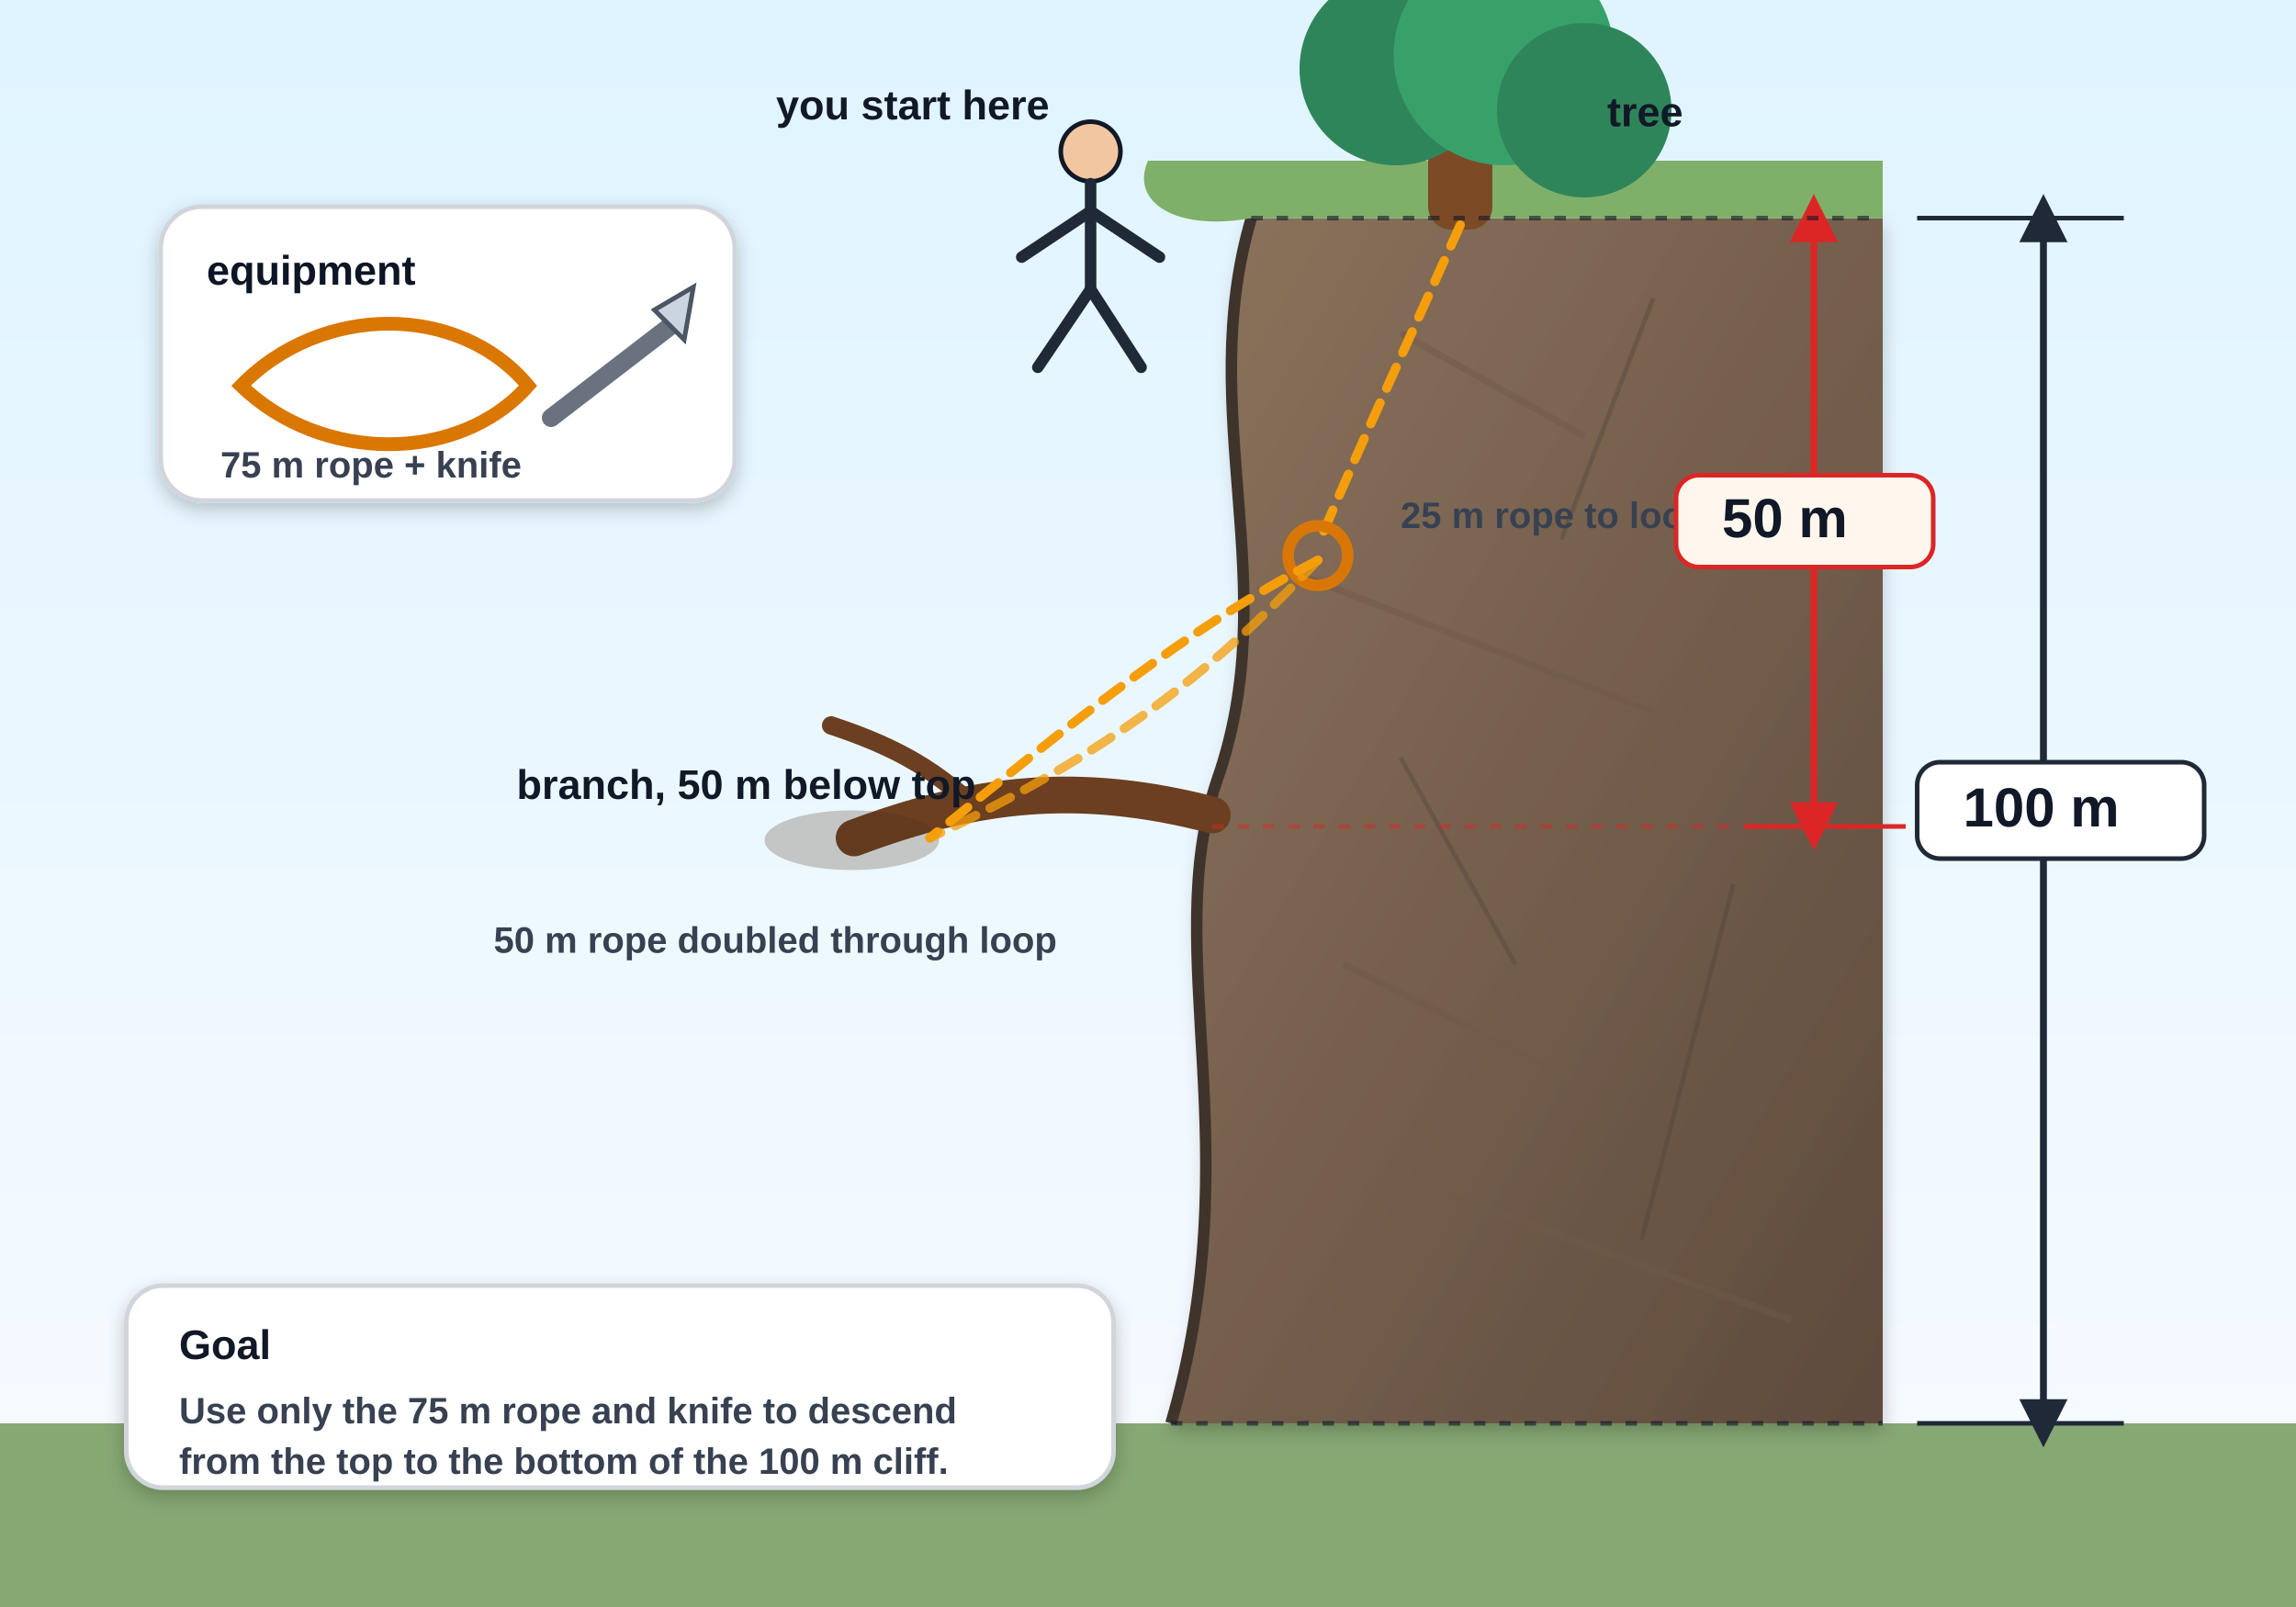
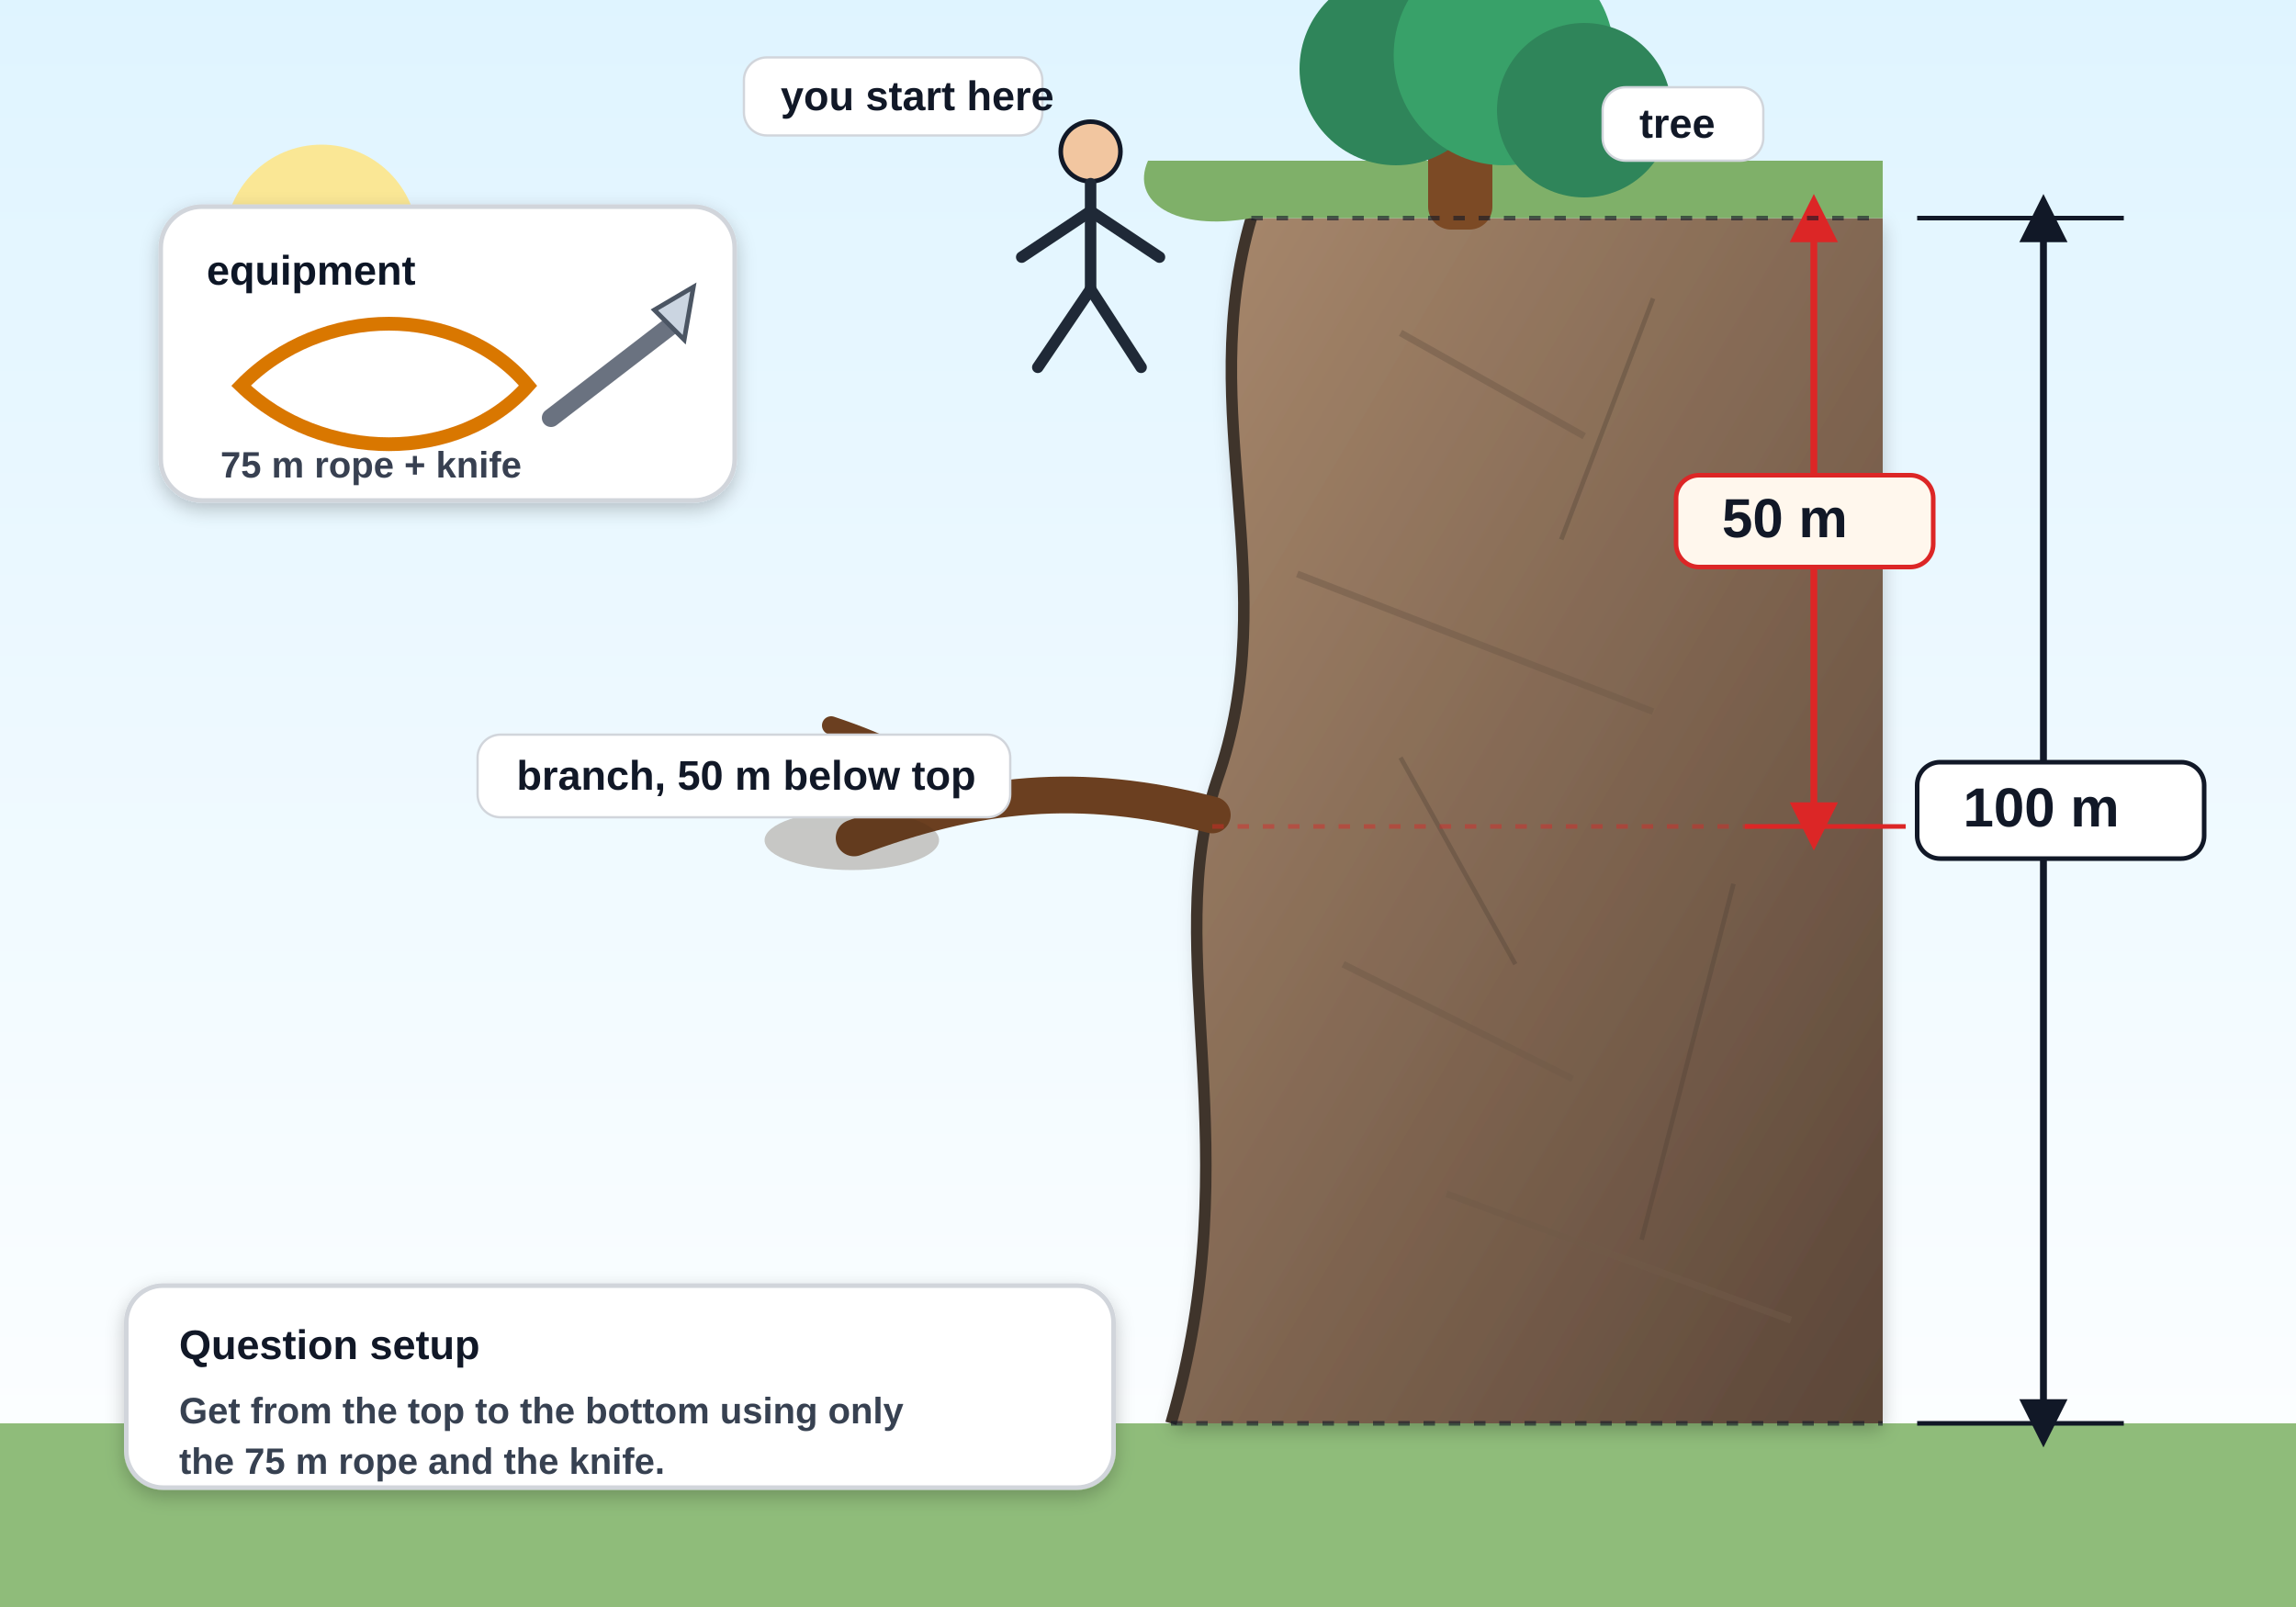
<svg xmlns="http://www.w3.org/2000/svg" width="1000" height="700" viewBox="0 0 1000 700" role="img" aria-labelledby="title desc">
  <defs>
    <linearGradient id="sky" x1="0" y1="0" x2="0" y2="1">
      <stop offset="0%" stop-color="#dff4ff" />
-       <stop offset="100%" stop-color="#f8fbff" />
+       <stop offset="100%" stop-color="#ffffff" />
    </linearGradient>
-     <linearGradient id="rock" x1="0" y1="0" x2="1" y2="1">
-       <stop offset="0%" stop-color="#8b735c" />
-       <stop offset="100%" stop-color="#5e4b3d" />
+     <linearGradient id="cliff" x1="0" y1="0" x2="1" y2="1">
+       <stop offset="0%" stop-color="#a9896d" />
+       <stop offset="100%" stop-color="#5b4638" />
    </linearGradient>
    <marker id="arrow" viewBox="0 0 10 10" refX="5" refY="5" markerWidth="7" markerHeight="7" orient="auto-start-reverse">
-       <path d="M 0 0 L 10 5 L 0 10 z" fill="#1f2937" />
+       <path d="M 0 0 L 10 5 L 0 10 z" fill="#111827" />
    </marker>
    <marker id="redArrow" viewBox="0 0 10 10" refX="5" refY="5" markerWidth="7" markerHeight="7" orient="auto-start-reverse">
      <path d="M 0 0 L 10 5 L 0 10 z" fill="#dc2626" />
    </marker>
    <filter id="shadow" x="-20%" y="-20%" width="140%" height="140%">
      <feDropShadow dx="0" dy="3" stdDeviation="4" flood-color="#000" flood-opacity="0.22" />
    </filter>
    <style>
      .label { font: 700 24px Arial, sans-serif; fill: #111827; }
-       .small { font: 600 18px Arial, sans-serif; fill: #111827; }
+       .small { font: 700 18px Arial, sans-serif; fill: #111827; }
      .note { font: 600 16px Arial, sans-serif; fill: #374151; }
-       .measure { stroke: #1f2937; stroke-width: 3; marker-start: url(#arrow); marker-end: url(#arrow); }
+       .measure { stroke: #111827; stroke-width: 3; marker-start: url(#arrow); marker-end: url(#arrow); }
      .measure-red { stroke: #dc2626; stroke-width: 3; marker-start: url(#redArrow); marker-end: url(#redArrow); }
-       .dash { stroke-dasharray: 8 7; }
-       .rope { fill: none; stroke: #d97706; stroke-width: 6; stroke-linecap: round; }
-       .rope-thin { fill: none; stroke: #f59e0b; stroke-width: 4; stroke-linecap: round; stroke-dasharray: 10 7; }
    </style>
  </defs>
  <rect width="1000" height="700" fill="url(#sky)" />
-   <rect x="0" y="620" width="1000" height="80" fill="#86a873" />
-   <path d="M 545 95 C 520 180 560 255 530 340 C 505 415 545 500 510 620 L 820 620 L 820 95 Z" fill="url(#rock)" filter="url(#shadow)" />
+   <circle cx="140" cy="105" r="42" fill="#fde68a" opacity="0.9" />
+   <rect x="0" y="620" width="1000" height="80" fill="#8fbc7a" />
+   <path d="M 545 95 C 520 180 560 255 530 340 C 505 415 545 500 510 620 L 820 620 L 820 95 Z" fill="url(#cliff)" filter="url(#shadow)" />
  <path d="M 545 95 C 520 180 560 255 530 340 C 505 415 545 500 510 620" fill="none" stroke="#3f342b" stroke-width="5" />
  <path d="M 545 95 L 820 95 L 820 70 L 500 70 C 492 88 512 101 545 95 Z" fill="#7fb069" />
  <path d="M610 145 L690 190 M565 250 L720 310 M585 420 L685 470 M630 520 L780 575" stroke="#705a48" stroke-width="3" opacity="0.5" />
  <path d="M720 130 L680 235 M610 330 L660 420 M755 385 L715 540" stroke="#4d3f35" stroke-width="2" opacity="0.35" />
  <rect x="622" y="25" width="28" height="75" rx="10" fill="#7c4a25" />
  <circle cx="608" cy="30" r="42" fill="#2f855a" />
  <circle cx="655" cy="24" r="48" fill="#38a169" />
  <circle cx="690" cy="48" r="38" fill="#2f855a" />
-   <text x="700" y="55" class="small">tree</text>
+   <rect x="698" y="38" width="70" height="32" rx="10" fill="#ffffff" stroke="#d1d5db" />
+   <text x="714" y="60" class="small">tree</text>
  <circle cx="475" cy="66" r="13" fill="#f2c6a0" stroke="#111827" stroke-width="2" />
  <line x1="475" y1="80" x2="475" y2="126" stroke="#1f2937" stroke-width="5" stroke-linecap="round" />
  <line x1="475" y1="92" x2="445" y2="112" stroke="#1f2937" stroke-width="5" stroke-linecap="round" />
  <line x1="475" y1="92" x2="505" y2="112" stroke="#1f2937" stroke-width="5" stroke-linecap="round" />
  <line x1="475" y1="126" x2="452" y2="160" stroke="#1f2937" stroke-width="5" stroke-linecap="round" />
  <line x1="475" y1="126" x2="497" y2="160" stroke="#1f2937" stroke-width="5" stroke-linecap="round" />
-   <text x="338" y="52" class="small">you start here</text>
+   <rect x="324" y="25" width="130" height="34" rx="10" fill="#ffffff" stroke="#d1d5db" />
+   <text x="340" y="48" class="small">you start here</text>
  <path d="M 528 355 C 470 340 425 345 372 365" fill="none" stroke="#6b3f20" stroke-width="16" stroke-linecap="round" />
  <path d="M 425 352 C 405 333 386 324 362 316" fill="none" stroke="#6b3f20" stroke-width="8" stroke-linecap="round" />
  <ellipse cx="371" cy="366" rx="38" ry="13" fill="#4b2e17" opacity="0.25" />
-   <text x="225" y="348" class="small">branch, 50 m below top</text>
-   <path d="M 636 98 C 615 145 595 188 575 235" class="rope-thin" />
-   <circle cx="574" cy="242" r="13" fill="none" stroke="#d97706" stroke-width="5" />
-   <path d="M 574 244 C 515 275 468 314 405 365" class="rope-thin" />
-   <path d="M 574 244 C 535 285 492 324 405 365" class="rope-thin" opacity="0.75" />
-   <text x="610" y="230" class="note" fill="#92400e">25 m rope to loop</text>
-   <text x="215" y="415" class="note" fill="#92400e">50 m rope doubled through loop</text>
+   <rect x="208" y="320" width="232" height="36" rx="10" fill="#ffffff" stroke="#d1d5db" />
+   <text x="225" y="344" class="small">branch, 50 m below top</text>
  <g transform="translate(70 90)" filter="url(#shadow)">
    <rect x="0" y="0" width="250" height="128" rx="18" fill="#ffffff" stroke="#d1d5db" stroke-width="2" />
    <text x="20" y="34" class="small">equipment</text>
-     <path d="M35 78 C 70 42, 130 42, 160 78 C 130 112, 70 112, 35 78 Z" class="rope" />
+     <path d="M35 78 C 70 42, 130 42, 160 78 C 130 112, 70 112, 35 78 Z" fill="none" stroke="#d97706" stroke-width="6" stroke-linecap="round" />
    <path d="M170 92 L222 52" stroke="#6b7280" stroke-width="8" stroke-linecap="round" />
    <path d="M215 45 L232 35 L228 58 Z" fill="#cbd5e1" stroke="#4b5563" stroke-width="2" />
    <text x="26" y="118" class="note">75 m rope + knife</text>
  </g>
  <line x1="890" y1="95" x2="890" y2="620" class="measure" />
-   <line x1="835" y1="95" x2="925" y2="95" stroke="#1f2937" stroke-width="2" />
-   <line x1="835" y1="620" x2="925" y2="620" stroke="#1f2937" stroke-width="2" />
-   <rect x="835" y="332" width="125" height="42" rx="10" fill="#ffffff" stroke="#1f2937" stroke-width="2" />
+   <line x1="835" y1="95" x2="925" y2="95" stroke="#111827" stroke-width="2" />
+   <line x1="835" y1="620" x2="925" y2="620" stroke="#111827" stroke-width="2" />
+   <rect x="835" y="332" width="125" height="42" rx="10" fill="#ffffff" stroke="#111827" stroke-width="2" />
  <text x="855" y="360" class="label">100 m</text>
  <line x1="790" y1="95" x2="790" y2="360" class="measure-red" />
  <line x1="760" y1="360" x2="830" y2="360" stroke="#dc2626" stroke-width="2" />
  <rect x="730" y="207" width="112" height="40" rx="10" fill="#fff7ed" stroke="#dc2626" stroke-width="2" />
  <text x="750" y="234" class="label" fill="#991b1b">50 m</text>
  <line x1="545" y1="95" x2="820" y2="95" stroke="#111827" stroke-width="2" stroke-dasharray="5 6" opacity="0.6" />
  <line x1="528" y1="360" x2="820" y2="360" stroke="#dc2626" stroke-width="2" stroke-dasharray="5 6" opacity="0.45" />
  <line x1="510" y1="620" x2="820" y2="620" stroke="#111827" stroke-width="2" stroke-dasharray="5 6" opacity="0.6" />
  <rect x="55" y="560" width="430" height="88" rx="16" fill="#ffffff" stroke="#d1d5db" stroke-width="2" filter="url(#shadow)" />
-   <text x="78" y="592" class="small">Goal</text>
-   <text x="78" y="620" class="note">Use only the 75 m rope and knife to descend</text>
-   <text x="78" y="642" class="note">from the top to the bottom of the 100 m cliff.</text>
+   <text x="78" y="592" class="small">Question setup</text>
+   <text x="78" y="620" class="note">Get from the top to the bottom using only</text>
+   <text x="78" y="642" class="note">the 75 m rope and the knife.</text>
</svg>
